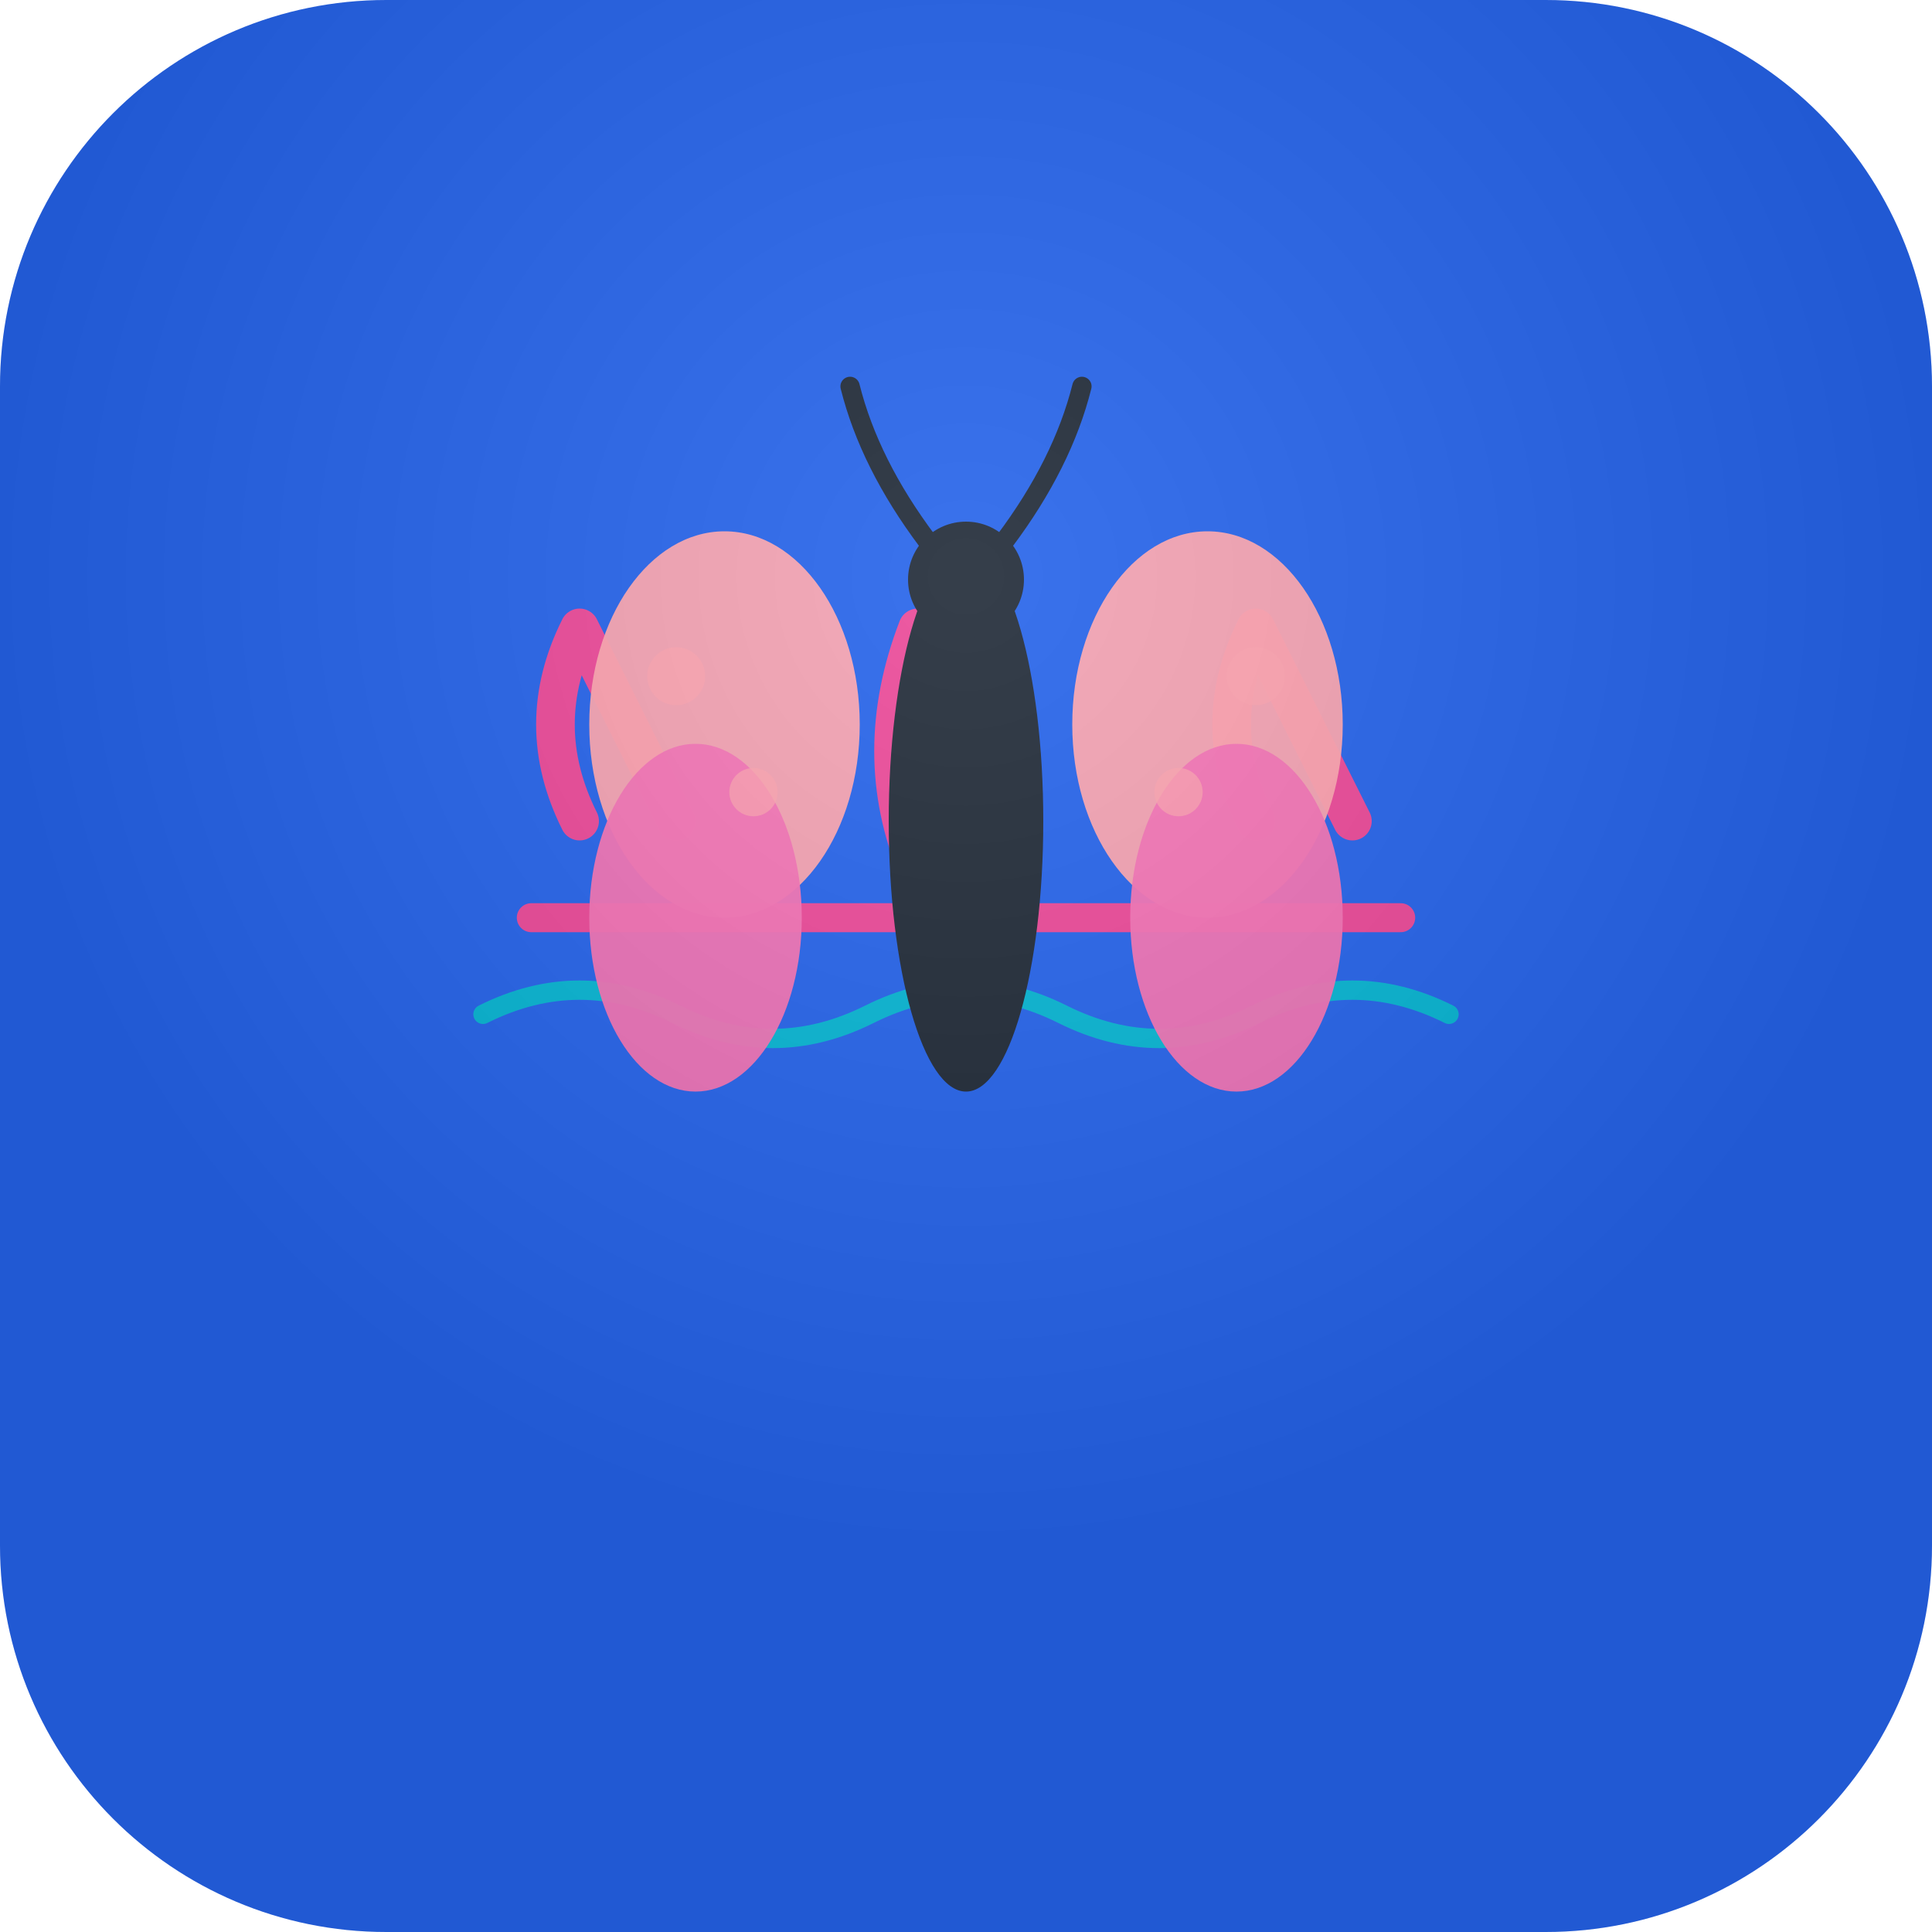
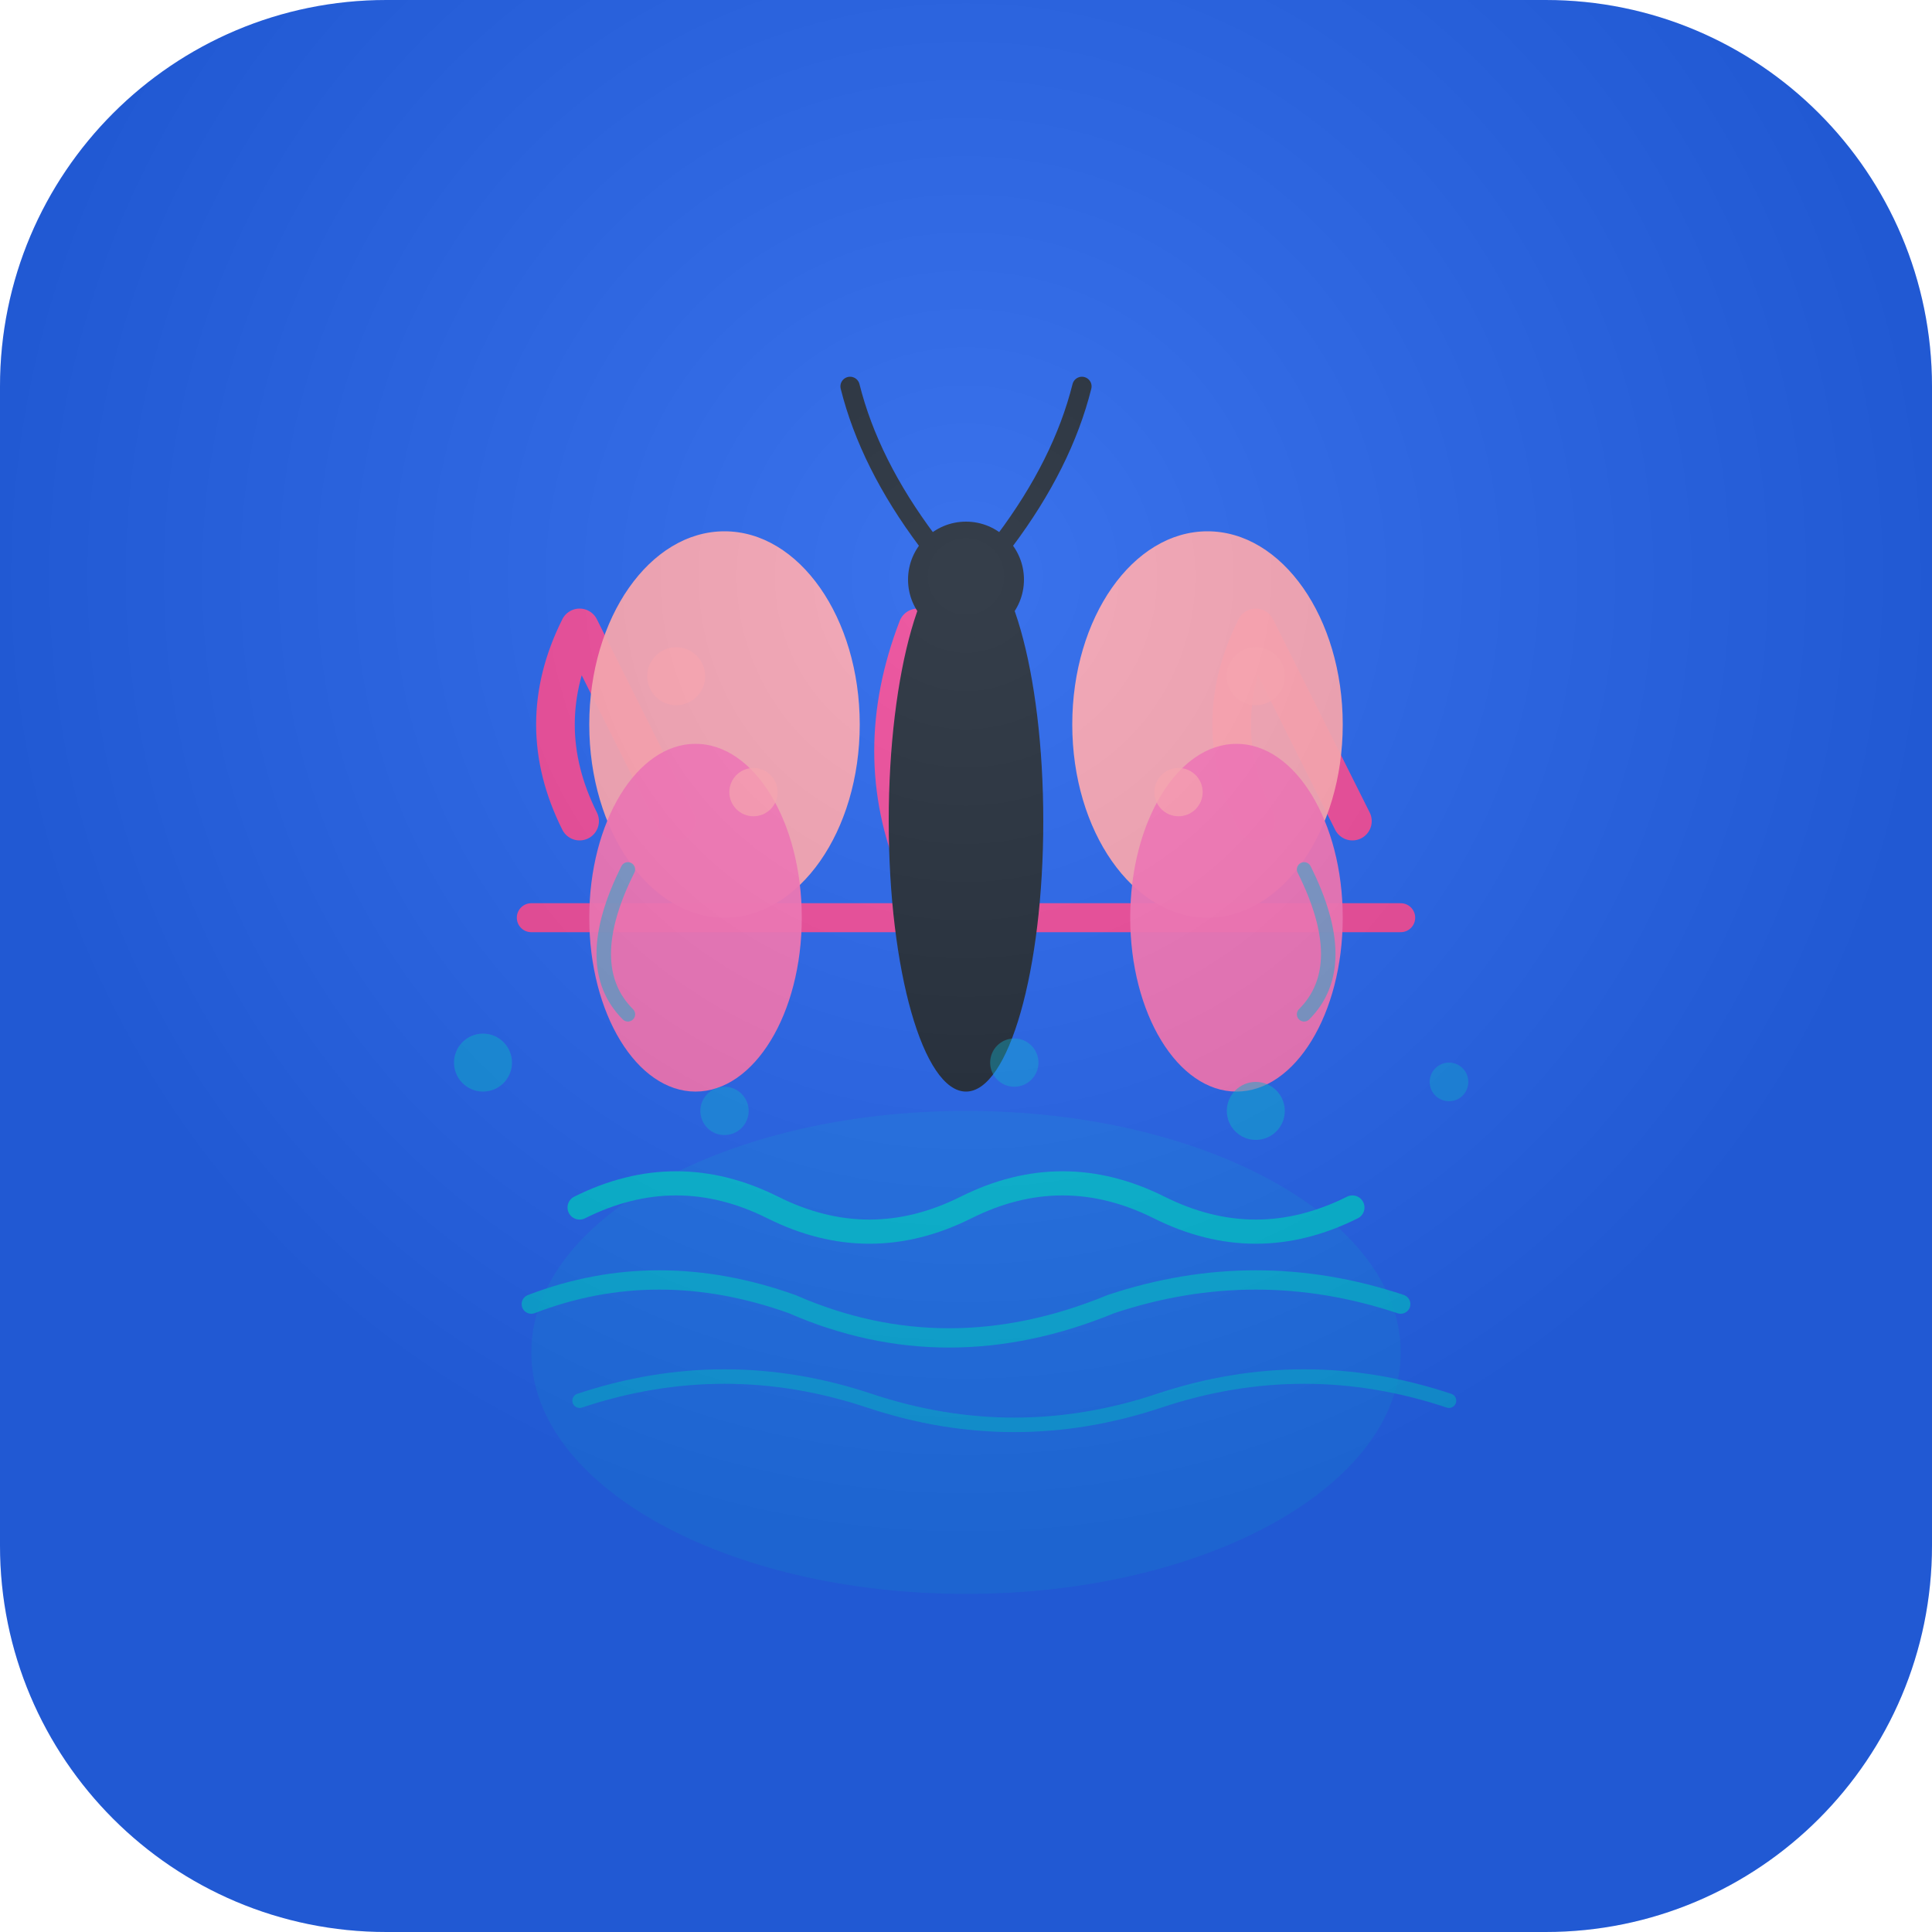
<svg xmlns="http://www.w3.org/2000/svg" viewBox="0 0 200 200">
  <rect width="200" height="200" fill="#2563eb" rx="40" />
  <path d="M 60 85 Q 55 75 60 65 Q 65 75 70 85" stroke="#ec4899" stroke-width="4" fill="none" stroke-linecap="round" stroke-linejoin="round" />
  <path d="M 130 85 Q 125 75 130 65 Q 135 75 140 85" stroke="#ec4899" stroke-width="4" fill="none" stroke-linecap="round" stroke-linejoin="round" />
  <path d="M 95 90 Q 90 78 95 65 Q 100 78 105 90" stroke="#ec4899" stroke-width="4" fill="none" stroke-linecap="round" stroke-linejoin="round" />
  <line x1="55" y1="95" x2="145" y2="95" stroke="#ec4899" stroke-width="3" stroke-linecap="round" />
-   <path d="M 50 105 Q 60 100 70 105 Q 80 110 90 105 Q 100 100 110 105 Q 120 110 130 105 Q 140 100 150 105" stroke="#06b6d4" stroke-width="2" fill="none" stroke-linecap="round" />
  <ellipse cx="75" cy="75" rx="14" ry="20" fill="#fda4af" opacity="0.95" />
  <ellipse cx="72" cy="95" rx="11" ry="18" fill="#f472b6" opacity="0.95" />
  <ellipse cx="125" cy="75" rx="14" ry="20" fill="#fda4af" opacity="0.95" />
  <ellipse cx="128" cy="95" rx="11" ry="18" fill="#f472b6" opacity="0.95" />
  <ellipse cx="100" cy="85" rx="8" ry="28" fill="#1f2937" />
  <circle cx="100" cy="60" r="6" fill="#1f2937" />
  <path d="M 96 56 Q 90 48 88 40" stroke="#1f2937" stroke-width="2" fill="none" stroke-linecap="round" />
  <path d="M 104 56 Q 110 48 112 40" stroke="#1f2937" stroke-width="2" fill="none" stroke-linecap="round" />
  <circle cx="70" cy="70" r="3" fill="#fda4af" opacity="0.7" />
  <circle cx="78" cy="82" r="2.5" fill="#fda4af" opacity="0.7" />
  <circle cx="130" cy="70" r="3" fill="#fda4af" opacity="0.7" />
  <circle cx="122" cy="82" r="2.5" fill="#fda4af" opacity="0.7" />
+   <ellipse cx="100" cy="140" rx="45" ry="25" fill="#06b6d4" opacity="0.15" />
+   <path d="M 60 125 Q 70 120 80 125 Q 90 130 100 125 Q 110 120 120 125 Q 130 130 140 125" stroke="#06b6d4" stroke-width="2.5" fill="none" stroke-linecap="round" />
+   <path d="M 55 135 Q 68 130 82 135 Q 98 142 115 135 Q 130 130 145 135" stroke="#06b6d4" stroke-width="2" fill="none" stroke-linecap="round" opacity="0.8" />
+   <path d="M 60 145 Q 75 140 90 145 Q 105 150 120 145 Q 135 140 150 145" stroke="#06b6d4" stroke-width="1.5" fill="none" stroke-linecap="round" opacity="0.6" />
+   <circle cx="50" cy="110" r="3" fill="#06b6d4" opacity="0.5" />
+   <circle cx="75" cy="115" r="2.5" fill="#06b6d4" opacity="0.4" />
+   <circle cx="105" cy="110" r="2.5" fill="#06b6d4" opacity="0.4" />
+   <circle cx="130" cy="115" r="3" fill="#06b6d4" opacity="0.5" />
+   <circle cx="150" cy="112" r="2" fill="#06b6d4" opacity="0.4" />
+   <path d="M 65 105 Q 60 100 65 90" stroke="#06b6d4" stroke-width="1.5" fill="none" stroke-linecap="round" opacity="0.5" />
+   <path d="M 135 105 Q 140 100 135 90" stroke="#06b6d4" stroke-width="1.5" fill="none" stroke-linecap="round" opacity="0.5" />
  <defs>
    <radialGradient id="overlay" cx="50%" cy="30%">
      <stop offset="0%" style="stop-color:#ffffff;stop-opacity:0.1" />
      <stop offset="100%" style="stop-color:#000000;stop-opacity:0.1" />
    </radialGradient>
  </defs>
  <rect width="200" height="200" fill="url(#overlay)" rx="40" />
</svg>
